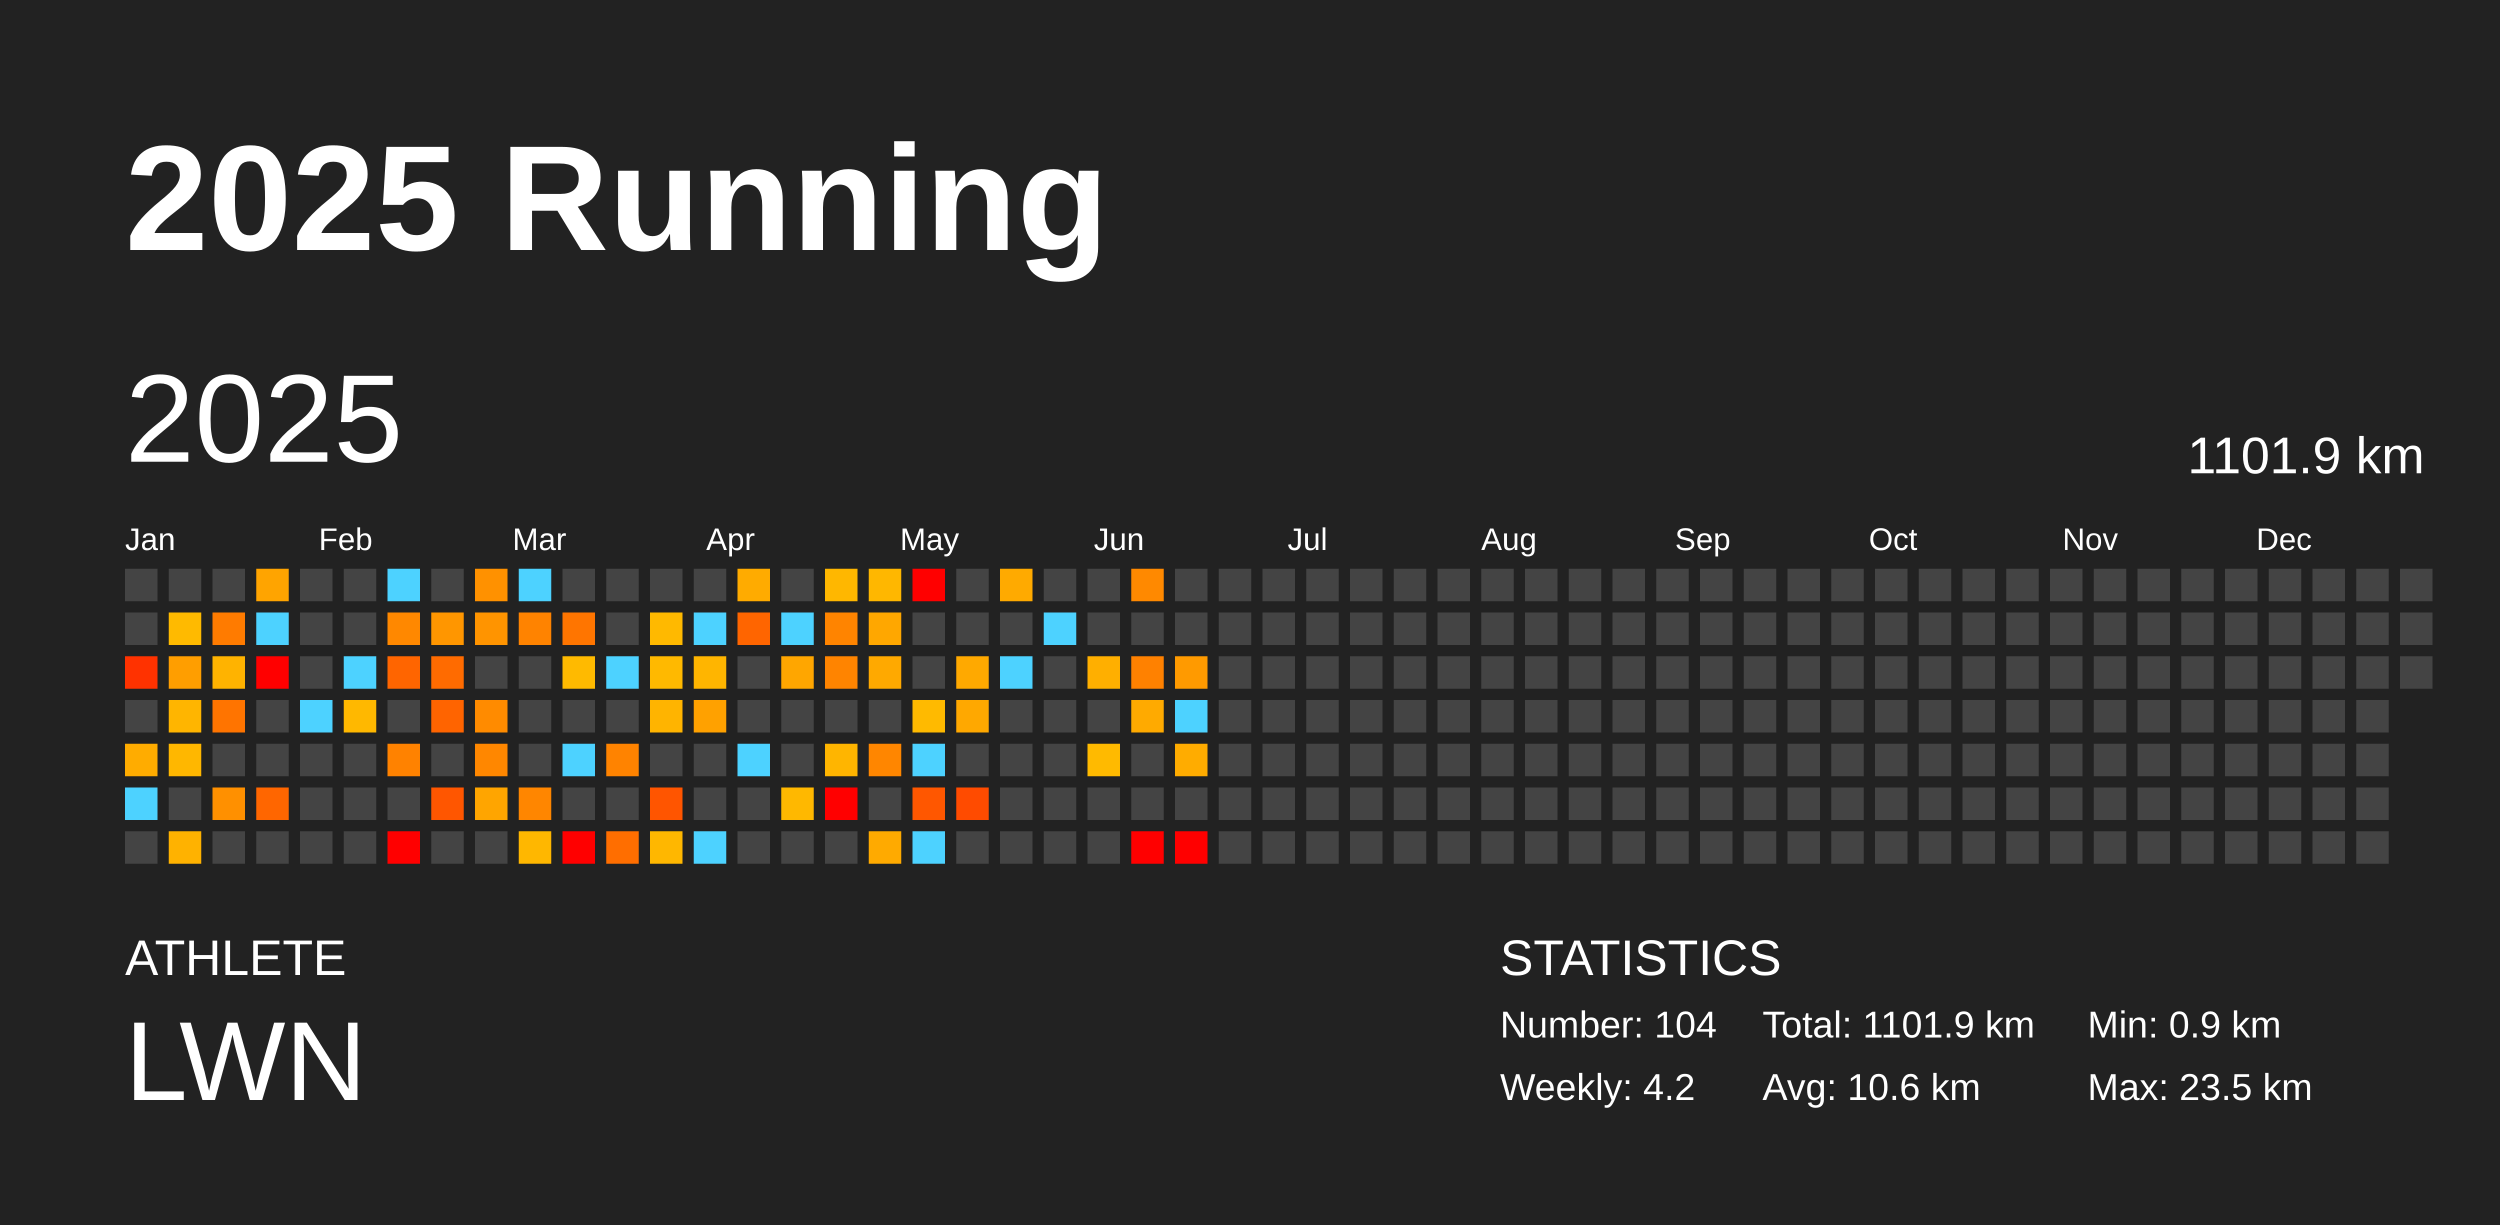
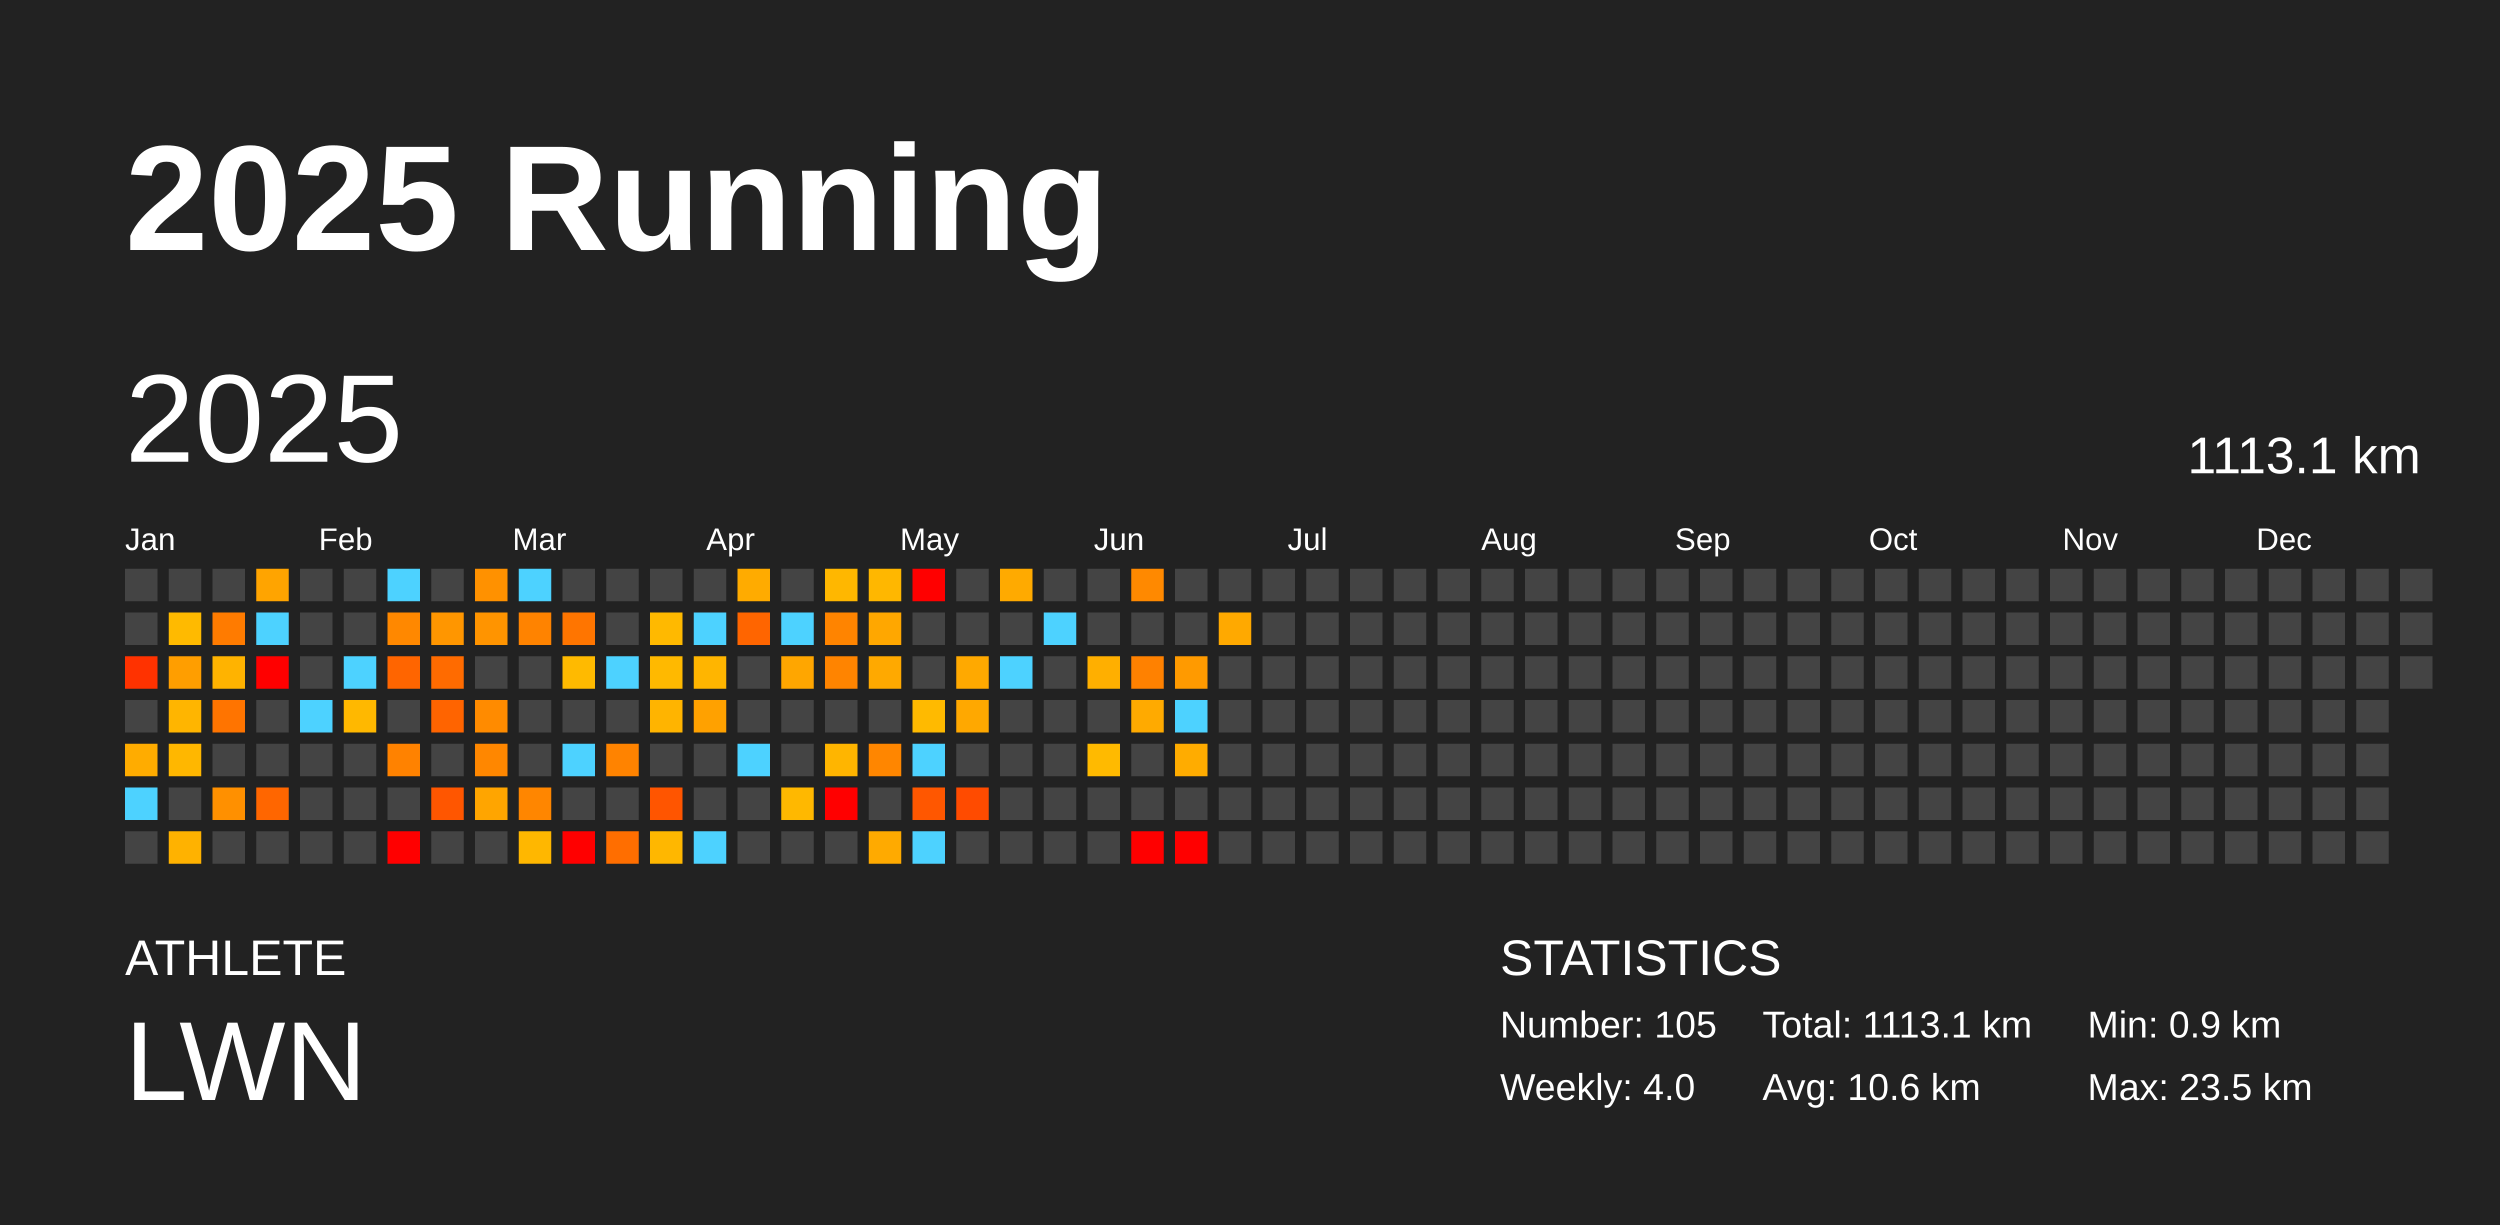
<svg xmlns="http://www.w3.org/2000/svg" baseProfile="full" height="98mm" version="1.1" viewBox="0,0,200,98" width="200mm">
  <defs />
  <rect fill="#222222" height="98" width="200" x="0" y="0" />
  <text fill="#FFFFFF" style="font-size:12px; font-family:Arial; font-weight:bold;" x="10" y="20">2025 Running</text>
  <text fill="#FFFFFF" style="font-size:4px; font-family:Arial" x="10" y="78">ATHLETE</text>
  <text fill="#FFFFFF" style="font-size:9px; font-family:Arial" x="10" y="88">LWN</text>
  <text fill="#FFFFFF" style="font-size:4px; font-family:Arial" x="120" y="78">STATISTICS</text>
-   <text fill="#FFFFFF" style="font-size:3px; font-family:Arial" x="120" y="83">Number: 104</text>
-   <text fill="#FFFFFF" style="font-size:3px; font-family:Arial" x="120" y="88">Weekly: 4.2</text>
-   <text fill="#FFFFFF" style="font-size:3px; font-family:Arial" x="141" y="83">Total: 1101.9 km</text>
+   <text fill="#FFFFFF" style="font-size:3px; font-family:Arial" x="120" y="83">Number: 105</text>
+   <text fill="#FFFFFF" style="font-size:3px; font-family:Arial" x="120" y="88">Weekly: 4.0</text>
+   <text fill="#FFFFFF" style="font-size:3px; font-family:Arial" x="141" y="83">Total: 1113.1 km</text>
  <text fill="#FFFFFF" style="font-size:3px; font-family:Arial" x="141" y="88">Avg: 10.6 km</text>
  <text fill="#FFFFFF" style="font-size:3px; font-family:Arial" x="167" y="83">Min: 0.9 km</text>
  <text fill="#FFFFFF" style="font-size:3px; font-family:Arial" x="167" y="88">Max: 23.5 km</text>
  <text dominant-baseline="hanging" fill="#FFFFFF" style="font-size:10.0px; font-family:Arial;" x="10" y="30">2025</text>
-   <text dominant-baseline="hanging" fill="#FFFFFF" style="font-size:4.125px; font-family:Arial;" x="175" y="35">1101.9 km</text>
+   <text dominant-baseline="hanging" fill="#FFFFFF" style="font-size:4.125px; font-family:Arial;" x="175" y="35">1113.1 km</text>
  <text fill="#FFFFFF" style="font-size:2.5px; font-family:Arial" x="10.0" y="44">Jan</text>
  <text fill="#FFFFFF" style="font-size:2.5px; font-family:Arial" x="25.5" y="44">Feb</text>
  <text fill="#FFFFFF" style="font-size:2.5px; font-family:Arial" x="41.0" y="44">Mar</text>
  <text fill="#FFFFFF" style="font-size:2.5px; font-family:Arial" x="56.5" y="44">Apr</text>
  <text fill="#FFFFFF" style="font-size:2.5px; font-family:Arial" x="72.0" y="44">May</text>
  <text fill="#FFFFFF" style="font-size:2.5px; font-family:Arial" x="87.5" y="44">Jun</text>
  <text fill="#FFFFFF" style="font-size:2.5px; font-family:Arial" x="103.0" y="44">Jul</text>
  <text fill="#FFFFFF" style="font-size:2.5px; font-family:Arial" x="118.5" y="44">Aug</text>
  <text fill="#FFFFFF" style="font-size:2.5px; font-family:Arial" x="134.0" y="44">Sep</text>
  <text fill="#FFFFFF" style="font-size:2.5px; font-family:Arial" x="149.5" y="44">Oct</text>
  <text fill="#FFFFFF" style="font-size:2.5px; font-family:Arial" x="165.0" y="44">Nov</text>
  <text fill="#FFFFFF" style="font-size:2.5px; font-family:Arial" x="180.5" y="44">Dec</text>
  <rect fill="#444444" height="2.6" width="2.6" x="10.0" y="45.5" />
  <rect fill="#444444" height="2.6" width="2.6" x="10.0" y="49.0" />
  <rect fill="#ff3200" height="2.6" width="2.6" x="10.0" y="52.5" />
  <rect fill="#444444" height="2.6" width="2.6" x="10.0" y="56.0" />
  <rect fill="#ffac00" height="2.6" width="2.6" x="10.0" y="59.5" />
  <rect fill="#4dd2ff" height="2.6" width="2.6" x="10.0" y="63.0" />
  <rect fill="#444444" height="2.6" width="2.6" x="10.0" y="66.5" />
  <rect fill="#444444" height="2.6" width="2.6" x="13.5" y="45.5" />
  <rect fill="#ffba00" height="2.6" width="2.6" x="13.5" y="49.0" />
  <rect fill="#ff9e00" height="2.6" width="2.6" x="13.5" y="52.5" />
  <rect fill="#ffb500" height="2.6" width="2.6" x="13.5" y="56.0" />
  <rect fill="#ffb700" height="2.6" width="2.6" x="13.5" y="59.5" />
  <rect fill="#444444" height="2.6" width="2.6" x="13.5" y="63.0" />
  <rect fill="#ffb200" height="2.6" width="2.6" x="13.5" y="66.5" />
  <rect fill="#444444" height="2.6" width="2.6" x="17.0" y="45.5" />
  <rect fill="#ff7b00" height="2.6" width="2.6" x="17.0" y="49.0" />
  <rect fill="#ffb300" height="2.6" width="2.6" x="17.0" y="52.5" />
  <rect fill="#ff7400" height="2.6" width="2.6" x="17.0" y="56.0" />
  <rect fill="#444444" height="2.6" width="2.6" x="17.0" y="59.5" />
  <rect fill="#ff9000" height="2.6" width="2.6" x="17.0" y="63.0" />
  <rect fill="#444444" height="2.6" width="2.6" x="17.0" y="66.5" />
  <rect fill="#ffa400" height="2.6" width="2.6" x="20.5" y="45.5" />
  <rect fill="#4dd2ff" height="2.6" width="2.6" x="20.5" y="49.0" />
  <rect fill="red" height="2.6" width="2.6" x="20.5" y="52.5" />
  <rect fill="#444444" height="2.6" width="2.6" x="20.5" y="56.0" />
  <rect fill="#444444" height="2.6" width="2.6" x="20.5" y="59.5" />
  <rect fill="#ff6600" height="2.6" width="2.6" x="20.5" y="63.0" />
  <rect fill="#444444" height="2.6" width="2.6" x="20.5" y="66.5" />
  <rect fill="#444444" height="2.6" width="2.6" x="24.0" y="45.5" />
  <rect fill="#444444" height="2.6" width="2.6" x="24.0" y="49.0" />
  <rect fill="#444444" height="2.6" width="2.6" x="24.0" y="52.5" />
  <rect fill="#4dd2ff" height="2.6" width="2.6" x="24.0" y="56.0" />
  <rect fill="#444444" height="2.6" width="2.6" x="24.0" y="59.5" />
  <rect fill="#444444" height="2.6" width="2.6" x="24.0" y="63.0" />
  <rect fill="#444444" height="2.6" width="2.6" x="24.0" y="66.5" />
  <rect fill="#444444" height="2.6" width="2.6" x="27.5" y="45.5" />
  <rect fill="#444444" height="2.6" width="2.6" x="27.5" y="49.0" />
  <rect fill="#4dd2ff" height="2.6" width="2.6" x="27.5" y="52.5" />
  <rect fill="#ffb800" height="2.6" width="2.6" x="27.5" y="56.0" />
  <rect fill="#444444" height="2.6" width="2.6" x="27.5" y="59.5" />
  <rect fill="#444444" height="2.6" width="2.6" x="27.5" y="63.0" />
  <rect fill="#444444" height="2.6" width="2.6" x="27.5" y="66.5" />
  <rect fill="#4dd2ff" height="2.6" width="2.6" x="31.0" y="45.5" />
  <rect fill="#ff8800" height="2.6" width="2.6" x="31.0" y="49.0" />
  <rect fill="#ff6500" height="2.6" width="2.6" x="31.0" y="52.5" />
  <rect fill="#444444" height="2.6" width="2.6" x="31.0" y="56.0" />
  <rect fill="#ff8200" height="2.6" width="2.6" x="31.0" y="59.5" />
  <rect fill="#444444" height="2.6" width="2.6" x="31.0" y="63.0" />
  <rect fill="red" height="2.6" width="2.6" x="31.0" y="66.5" />
  <rect fill="#444444" height="2.6" width="2.6" x="34.5" y="45.5" />
  <rect fill="#ff9600" height="2.6" width="2.6" x="34.5" y="49.0" />
  <rect fill="#ff6b00" height="2.6" width="2.6" x="34.5" y="52.5" />
  <rect fill="#ff6400" height="2.6" width="2.6" x="34.5" y="56.0" />
  <rect fill="#444444" height="2.6" width="2.6" x="34.5" y="59.5" />
  <rect fill="#ff5600" height="2.6" width="2.6" x="34.5" y="63.0" />
  <rect fill="#444444" height="2.6" width="2.6" x="34.5" y="66.5" />
  <rect fill="#ff9100" height="2.6" width="2.6" x="38.0" y="45.5" />
  <rect fill="#ff9400" height="2.6" width="2.6" x="38.0" y="49.0" />
  <rect fill="#444444" height="2.6" width="2.6" x="38.0" y="52.5" />
  <rect fill="#ff8b00" height="2.6" width="2.6" x="38.0" y="56.0" />
  <rect fill="#ff8700" height="2.6" width="2.6" x="38.0" y="59.5" />
  <rect fill="#ffa500" height="2.6" width="2.6" x="38.0" y="63.0" />
  <rect fill="#444444" height="2.6" width="2.6" x="38.0" y="66.5" />
  <rect fill="#4dd2ff" height="2.6" width="2.6" x="41.5" y="45.5" />
  <rect fill="#ff8300" height="2.6" width="2.6" x="41.5" y="49.0" />
  <rect fill="#444444" height="2.6" width="2.6" x="41.5" y="52.5" />
  <rect fill="#444444" height="2.6" width="2.6" x="41.5" y="56.0" />
  <rect fill="#444444" height="2.6" width="2.6" x="41.5" y="59.5" />
  <rect fill="#ff8600" height="2.6" width="2.6" x="41.5" y="63.0" />
  <rect fill="#ffb700" height="2.6" width="2.6" x="41.5" y="66.5" />
  <rect fill="#444444" height="2.6" width="2.6" x="45.0" y="45.5" />
  <rect fill="#ff7500" height="2.6" width="2.6" x="45.0" y="49.0" />
  <rect fill="#ffba00" height="2.6" width="2.6" x="45.0" y="52.5" />
  <rect fill="#444444" height="2.6" width="2.6" x="45.0" y="56.0" />
  <rect fill="#4dd2ff" height="2.6" width="2.6" x="45.0" y="59.5" />
  <rect fill="#444444" height="2.6" width="2.6" x="45.0" y="63.0" />
  <rect fill="red" height="2.6" width="2.6" x="45.0" y="66.5" />
  <rect fill="#444444" height="2.6" width="2.6" x="48.5" y="45.5" />
  <rect fill="#444444" height="2.6" width="2.6" x="48.5" y="49.0" />
  <rect fill="#4dd2ff" height="2.6" width="2.6" x="48.5" y="52.5" />
  <rect fill="#444444" height="2.6" width="2.6" x="48.5" y="56.0" />
  <rect fill="#ff8300" height="2.6" width="2.6" x="48.5" y="59.5" />
  <rect fill="#444444" height="2.6" width="2.6" x="48.5" y="63.0" />
  <rect fill="#ff6e00" height="2.6" width="2.6" x="48.5" y="66.5" />
  <rect fill="#444444" height="2.6" width="2.6" x="52.0" y="45.5" />
  <rect fill="#ffb900" height="2.6" width="2.6" x="52.0" y="49.0" />
  <rect fill="#ffb900" height="2.6" width="2.6" x="52.0" y="52.5" />
  <rect fill="#ffb400" height="2.6" width="2.6" x="52.0" y="56.0" />
  <rect fill="#444444" height="2.6" width="2.6" x="52.0" y="59.5" />
  <rect fill="#ff5500" height="2.6" width="2.6" x="52.0" y="63.0" />
  <rect fill="#ffb700" height="2.6" width="2.6" x="52.0" y="66.5" />
  <rect fill="#444444" height="2.6" width="2.6" x="55.5" y="45.5" />
  <rect fill="#4dd2ff" height="2.6" width="2.6" x="55.5" y="49.0" />
  <rect fill="#ffb500" height="2.6" width="2.6" x="55.5" y="52.5" />
  <rect fill="#ffa100" height="2.6" width="2.6" x="55.5" y="56.0" />
  <rect fill="#444444" height="2.6" width="2.6" x="55.5" y="59.5" />
  <rect fill="#444444" height="2.6" width="2.6" x="55.5" y="63.0" />
  <rect fill="#4dd2ff" height="2.6" width="2.6" x="55.5" y="66.5" />
  <rect fill="#ffab00" height="2.6" width="2.6" x="59.0" y="45.5" />
  <rect fill="#ff6500" height="2.6" width="2.6" x="59.0" y="49.0" />
  <rect fill="#444444" height="2.6" width="2.6" x="59.0" y="52.5" />
  <rect fill="#444444" height="2.6" width="2.6" x="59.0" y="56.0" />
  <rect fill="#4dd2ff" height="2.6" width="2.6" x="59.0" y="59.5" />
  <rect fill="#444444" height="2.6" width="2.6" x="59.0" y="63.0" />
  <rect fill="#444444" height="2.6" width="2.6" x="59.0" y="66.5" />
  <rect fill="#444444" height="2.6" width="2.6" x="62.5" y="45.5" />
  <rect fill="#4dd2ff" height="2.6" width="2.6" x="62.5" y="49.0" />
  <rect fill="#ffa600" height="2.6" width="2.6" x="62.5" y="52.5" />
  <rect fill="#444444" height="2.6" width="2.6" x="62.5" y="56.0" />
  <rect fill="#444444" height="2.6" width="2.6" x="62.5" y="59.5" />
  <rect fill="#ffb800" height="2.6" width="2.6" x="62.5" y="63.0" />
  <rect fill="#444444" height="2.6" width="2.6" x="62.5" y="66.5" />
  <rect fill="#ffb700" height="2.6" width="2.6" x="66.0" y="45.5" />
  <rect fill="#ff8400" height="2.6" width="2.6" x="66.0" y="49.0" />
  <rect fill="#ff8400" height="2.6" width="2.6" x="66.0" y="52.5" />
  <rect fill="#444444" height="2.6" width="2.6" x="66.0" y="56.0" />
  <rect fill="#ffb500" height="2.6" width="2.6" x="66.0" y="59.5" />
  <rect fill="red" height="2.6" width="2.6" x="66.0" y="63.0" />
  <rect fill="#444444" height="2.6" width="2.6" x="66.0" y="66.5" />
  <rect fill="#ffb700" height="2.6" width="2.6" x="69.5" y="45.5" />
  <rect fill="#ffa700" height="2.6" width="2.6" x="69.5" y="49.0" />
  <rect fill="#ffa900" height="2.6" width="2.6" x="69.5" y="52.5" />
  <rect fill="#444444" height="2.6" width="2.6" x="69.5" y="56.0" />
  <rect fill="#ff8600" height="2.6" width="2.6" x="69.5" y="59.5" />
  <rect fill="#444444" height="2.6" width="2.6" x="69.5" y="63.0" />
  <rect fill="#ffaa00" height="2.6" width="2.6" x="69.5" y="66.5" />
  <rect fill="red" height="2.6" width="2.6" x="73.0" y="45.5" />
  <rect fill="#444444" height="2.6" width="2.6" x="73.0" y="49.0" />
  <rect fill="#444444" height="2.6" width="2.6" x="73.0" y="52.5" />
  <rect fill="#ffba00" height="2.6" width="2.6" x="73.0" y="56.0" />
  <rect fill="#4dd2ff" height="2.6" width="2.6" x="73.0" y="59.5" />
  <rect fill="#ff5700" height="2.6" width="2.6" x="73.0" y="63.0" />
  <rect fill="#4dd2ff" height="2.6" width="2.6" x="73.0" y="66.5" />
  <rect fill="#444444" height="2.6" width="2.6" x="76.5" y="45.5" />
  <rect fill="#444444" height="2.6" width="2.6" x="76.5" y="49.0" />
  <rect fill="#ffa900" height="2.6" width="2.6" x="76.5" y="52.5" />
  <rect fill="#ffa800" height="2.6" width="2.6" x="76.5" y="56.0" />
  <rect fill="#444444" height="2.6" width="2.6" x="76.5" y="59.5" />
  <rect fill="#ff4b00" height="2.6" width="2.6" x="76.5" y="63.0" />
  <rect fill="#444444" height="2.6" width="2.6" x="76.5" y="66.5" />
  <rect fill="#ffaa00" height="2.6" width="2.6" x="80.0" y="45.5" />
  <rect fill="#444444" height="2.6" width="2.6" x="80.0" y="49.0" />
  <rect fill="#4dd2ff" height="2.6" width="2.6" x="80.0" y="52.5" />
  <rect fill="#444444" height="2.6" width="2.6" x="80.0" y="56.0" />
  <rect fill="#444444" height="2.6" width="2.6" x="80.0" y="59.5" />
  <rect fill="#444444" height="2.6" width="2.6" x="80.0" y="63.0" />
  <rect fill="#444444" height="2.6" width="2.6" x="80.0" y="66.5" />
  <rect fill="#444444" height="2.6" width="2.6" x="83.5" y="45.5" />
  <rect fill="#4dd2ff" height="2.6" width="2.6" x="83.5" y="49.0" />
  <rect fill="#444444" height="2.6" width="2.6" x="83.5" y="52.5" />
  <rect fill="#444444" height="2.6" width="2.6" x="83.5" y="56.0" />
  <rect fill="#444444" height="2.6" width="2.6" x="83.5" y="59.5" />
  <rect fill="#444444" height="2.6" width="2.6" x="83.5" y="63.0" />
  <rect fill="#444444" height="2.6" width="2.6" x="83.5" y="66.5" />
  <rect fill="#444444" height="2.6" width="2.6" x="87.0" y="45.5" />
  <rect fill="#444444" height="2.6" width="2.6" x="87.0" y="49.0" />
  <rect fill="#ffaf00" height="2.6" width="2.6" x="87.0" y="52.5" />
  <rect fill="#444444" height="2.6" width="2.6" x="87.0" y="56.0" />
  <rect fill="#ffba00" height="2.6" width="2.6" x="87.0" y="59.5" />
  <rect fill="#444444" height="2.6" width="2.6" x="87.0" y="63.0" />
  <rect fill="#444444" height="2.6" width="2.6" x="87.0" y="66.5" />
  <rect fill="#ff8900" height="2.6" width="2.6" x="90.5" y="45.5" />
  <rect fill="#444444" height="2.6" width="2.6" x="90.5" y="49.0" />
  <rect fill="#ff8100" height="2.6" width="2.6" x="90.5" y="52.5" />
  <rect fill="#ffaa00" height="2.6" width="2.6" x="90.5" y="56.0" />
  <rect fill="#444444" height="2.6" width="2.6" x="90.5" y="59.5" />
  <rect fill="#444444" height="2.6" width="2.6" x="90.5" y="63.0" />
  <rect fill="red" height="2.6" width="2.6" x="90.5" y="66.5" />
  <rect fill="#444444" height="2.6" width="2.6" x="94.0" y="45.5" />
  <rect fill="#444444" height="2.6" width="2.6" x="94.0" y="49.0" />
  <rect fill="#ff9a00" height="2.6" width="2.6" x="94.0" y="52.5" />
  <rect fill="#4dd2ff" height="2.6" width="2.6" x="94.0" y="56.0" />
  <rect fill="#ffac00" height="2.6" width="2.6" x="94.0" y="59.5" />
  <rect fill="#444444" height="2.6" width="2.6" x="94.0" y="63.0" />
  <rect fill="red" height="2.6" width="2.6" x="94.0" y="66.5" />
  <rect fill="#444444" height="2.6" width="2.6" x="97.5" y="45.5" />
-   <rect fill="#444444" height="2.6" width="2.6" x="97.5" y="49.0" />
+   <rect fill="#ffa900" height="2.6" width="2.6" x="97.5" y="49.0" />
  <rect fill="#444444" height="2.6" width="2.6" x="97.5" y="52.5" />
  <rect fill="#444444" height="2.6" width="2.6" x="97.5" y="56.0" />
  <rect fill="#444444" height="2.6" width="2.6" x="97.5" y="59.5" />
  <rect fill="#444444" height="2.6" width="2.6" x="97.5" y="63.0" />
  <rect fill="#444444" height="2.6" width="2.6" x="97.5" y="66.5" />
  <rect fill="#444444" height="2.6" width="2.6" x="101.0" y="45.5" />
  <rect fill="#444444" height="2.6" width="2.6" x="101.0" y="49.0" />
  <rect fill="#444444" height="2.6" width="2.6" x="101.0" y="52.5" />
  <rect fill="#444444" height="2.6" width="2.6" x="101.0" y="56.0" />
  <rect fill="#444444" height="2.6" width="2.6" x="101.0" y="59.5" />
  <rect fill="#444444" height="2.6" width="2.6" x="101.0" y="63.0" />
  <rect fill="#444444" height="2.6" width="2.6" x="101.0" y="66.5" />
  <rect fill="#444444" height="2.6" width="2.6" x="104.5" y="45.5" />
  <rect fill="#444444" height="2.6" width="2.6" x="104.5" y="49.0" />
  <rect fill="#444444" height="2.6" width="2.6" x="104.5" y="52.5" />
  <rect fill="#444444" height="2.6" width="2.6" x="104.5" y="56.0" />
  <rect fill="#444444" height="2.6" width="2.6" x="104.5" y="59.5" />
  <rect fill="#444444" height="2.6" width="2.6" x="104.5" y="63.0" />
  <rect fill="#444444" height="2.6" width="2.6" x="104.5" y="66.5" />
  <rect fill="#444444" height="2.6" width="2.6" x="108.0" y="45.5" />
  <rect fill="#444444" height="2.6" width="2.6" x="108.0" y="49.0" />
  <rect fill="#444444" height="2.6" width="2.6" x="108.0" y="52.5" />
  <rect fill="#444444" height="2.6" width="2.6" x="108.0" y="56.0" />
  <rect fill="#444444" height="2.6" width="2.6" x="108.0" y="59.5" />
  <rect fill="#444444" height="2.6" width="2.6" x="108.0" y="63.0" />
  <rect fill="#444444" height="2.6" width="2.6" x="108.0" y="66.5" />
  <rect fill="#444444" height="2.6" width="2.6" x="111.5" y="45.5" />
  <rect fill="#444444" height="2.6" width="2.6" x="111.5" y="49.0" />
  <rect fill="#444444" height="2.6" width="2.6" x="111.5" y="52.5" />
  <rect fill="#444444" height="2.6" width="2.6" x="111.5" y="56.0" />
  <rect fill="#444444" height="2.6" width="2.6" x="111.5" y="59.5" />
  <rect fill="#444444" height="2.6" width="2.6" x="111.5" y="63.0" />
  <rect fill="#444444" height="2.6" width="2.6" x="111.5" y="66.5" />
  <rect fill="#444444" height="2.6" width="2.6" x="115.0" y="45.5" />
  <rect fill="#444444" height="2.6" width="2.6" x="115.0" y="49.0" />
  <rect fill="#444444" height="2.6" width="2.6" x="115.0" y="52.5" />
  <rect fill="#444444" height="2.6" width="2.6" x="115.0" y="56.0" />
  <rect fill="#444444" height="2.6" width="2.6" x="115.0" y="59.5" />
  <rect fill="#444444" height="2.6" width="2.6" x="115.0" y="63.0" />
  <rect fill="#444444" height="2.6" width="2.6" x="115.0" y="66.5" />
  <rect fill="#444444" height="2.6" width="2.6" x="118.5" y="45.5" />
  <rect fill="#444444" height="2.6" width="2.6" x="118.5" y="49.0" />
  <rect fill="#444444" height="2.6" width="2.6" x="118.5" y="52.5" />
  <rect fill="#444444" height="2.6" width="2.6" x="118.5" y="56.0" />
  <rect fill="#444444" height="2.6" width="2.6" x="118.5" y="59.5" />
  <rect fill="#444444" height="2.6" width="2.6" x="118.5" y="63.0" />
  <rect fill="#444444" height="2.6" width="2.6" x="118.5" y="66.5" />
  <rect fill="#444444" height="2.6" width="2.6" x="122.0" y="45.5" />
  <rect fill="#444444" height="2.6" width="2.6" x="122.0" y="49.0" />
  <rect fill="#444444" height="2.6" width="2.6" x="122.0" y="52.5" />
  <rect fill="#444444" height="2.6" width="2.6" x="122.0" y="56.0" />
  <rect fill="#444444" height="2.6" width="2.6" x="122.0" y="59.5" />
  <rect fill="#444444" height="2.6" width="2.6" x="122.0" y="63.0" />
  <rect fill="#444444" height="2.6" width="2.6" x="122.0" y="66.5" />
  <rect fill="#444444" height="2.6" width="2.6" x="125.5" y="45.5" />
  <rect fill="#444444" height="2.6" width="2.6" x="125.5" y="49.0" />
  <rect fill="#444444" height="2.6" width="2.6" x="125.5" y="52.5" />
  <rect fill="#444444" height="2.6" width="2.6" x="125.5" y="56.0" />
  <rect fill="#444444" height="2.6" width="2.6" x="125.5" y="59.5" />
  <rect fill="#444444" height="2.6" width="2.6" x="125.5" y="63.0" />
  <rect fill="#444444" height="2.6" width="2.6" x="125.5" y="66.5" />
  <rect fill="#444444" height="2.6" width="2.6" x="129.0" y="45.5" />
  <rect fill="#444444" height="2.6" width="2.6" x="129.0" y="49.0" />
  <rect fill="#444444" height="2.6" width="2.6" x="129.0" y="52.5" />
  <rect fill="#444444" height="2.6" width="2.6" x="129.0" y="56.0" />
  <rect fill="#444444" height="2.6" width="2.6" x="129.0" y="59.5" />
  <rect fill="#444444" height="2.6" width="2.6" x="129.0" y="63.0" />
  <rect fill="#444444" height="2.6" width="2.6" x="129.0" y="66.5" />
  <rect fill="#444444" height="2.6" width="2.6" x="132.5" y="45.5" />
  <rect fill="#444444" height="2.6" width="2.6" x="132.5" y="49.0" />
  <rect fill="#444444" height="2.6" width="2.6" x="132.5" y="52.5" />
  <rect fill="#444444" height="2.6" width="2.6" x="132.5" y="56.0" />
  <rect fill="#444444" height="2.6" width="2.6" x="132.5" y="59.5" />
  <rect fill="#444444" height="2.6" width="2.6" x="132.5" y="63.0" />
  <rect fill="#444444" height="2.6" width="2.6" x="132.5" y="66.5" />
  <rect fill="#444444" height="2.6" width="2.6" x="136.0" y="45.5" />
  <rect fill="#444444" height="2.6" width="2.6" x="136.0" y="49.0" />
  <rect fill="#444444" height="2.6" width="2.6" x="136.0" y="52.5" />
  <rect fill="#444444" height="2.6" width="2.6" x="136.0" y="56.0" />
  <rect fill="#444444" height="2.6" width="2.6" x="136.0" y="59.5" />
  <rect fill="#444444" height="2.6" width="2.6" x="136.0" y="63.0" />
  <rect fill="#444444" height="2.6" width="2.6" x="136.0" y="66.5" />
  <rect fill="#444444" height="2.6" width="2.6" x="139.5" y="45.5" />
  <rect fill="#444444" height="2.6" width="2.6" x="139.5" y="49.0" />
  <rect fill="#444444" height="2.6" width="2.6" x="139.5" y="52.5" />
  <rect fill="#444444" height="2.6" width="2.6" x="139.5" y="56.0" />
  <rect fill="#444444" height="2.6" width="2.6" x="139.5" y="59.5" />
  <rect fill="#444444" height="2.6" width="2.6" x="139.5" y="63.0" />
  <rect fill="#444444" height="2.6" width="2.6" x="139.5" y="66.5" />
  <rect fill="#444444" height="2.6" width="2.6" x="143.0" y="45.5" />
  <rect fill="#444444" height="2.6" width="2.6" x="143.0" y="49.0" />
  <rect fill="#444444" height="2.6" width="2.6" x="143.0" y="52.5" />
  <rect fill="#444444" height="2.6" width="2.6" x="143.0" y="56.0" />
  <rect fill="#444444" height="2.6" width="2.6" x="143.0" y="59.5" />
  <rect fill="#444444" height="2.6" width="2.6" x="143.0" y="63.0" />
  <rect fill="#444444" height="2.6" width="2.6" x="143.0" y="66.5" />
  <rect fill="#444444" height="2.6" width="2.6" x="146.5" y="45.5" />
  <rect fill="#444444" height="2.6" width="2.6" x="146.5" y="49.0" />
  <rect fill="#444444" height="2.6" width="2.6" x="146.5" y="52.5" />
  <rect fill="#444444" height="2.6" width="2.6" x="146.5" y="56.0" />
  <rect fill="#444444" height="2.6" width="2.6" x="146.5" y="59.5" />
  <rect fill="#444444" height="2.6" width="2.6" x="146.5" y="63.0" />
  <rect fill="#444444" height="2.6" width="2.6" x="146.5" y="66.5" />
  <rect fill="#444444" height="2.6" width="2.6" x="150.0" y="45.5" />
  <rect fill="#444444" height="2.6" width="2.6" x="150.0" y="49.0" />
  <rect fill="#444444" height="2.6" width="2.6" x="150.0" y="52.5" />
  <rect fill="#444444" height="2.6" width="2.6" x="150.0" y="56.0" />
  <rect fill="#444444" height="2.6" width="2.6" x="150.0" y="59.5" />
  <rect fill="#444444" height="2.6" width="2.6" x="150.0" y="63.0" />
  <rect fill="#444444" height="2.6" width="2.6" x="150.0" y="66.5" />
  <rect fill="#444444" height="2.6" width="2.6" x="153.5" y="45.5" />
  <rect fill="#444444" height="2.6" width="2.6" x="153.5" y="49.0" />
  <rect fill="#444444" height="2.6" width="2.6" x="153.5" y="52.5" />
  <rect fill="#444444" height="2.6" width="2.6" x="153.5" y="56.0" />
  <rect fill="#444444" height="2.6" width="2.6" x="153.5" y="59.5" />
  <rect fill="#444444" height="2.6" width="2.6" x="153.5" y="63.0" />
  <rect fill="#444444" height="2.6" width="2.6" x="153.5" y="66.5" />
  <rect fill="#444444" height="2.6" width="2.6" x="157.0" y="45.5" />
  <rect fill="#444444" height="2.6" width="2.6" x="157.0" y="49.0" />
  <rect fill="#444444" height="2.6" width="2.6" x="157.0" y="52.5" />
  <rect fill="#444444" height="2.6" width="2.6" x="157.0" y="56.0" />
  <rect fill="#444444" height="2.6" width="2.6" x="157.0" y="59.5" />
  <rect fill="#444444" height="2.6" width="2.6" x="157.0" y="63.0" />
  <rect fill="#444444" height="2.6" width="2.6" x="157.0" y="66.5" />
  <rect fill="#444444" height="2.6" width="2.6" x="160.5" y="45.5" />
  <rect fill="#444444" height="2.6" width="2.6" x="160.5" y="49.0" />
  <rect fill="#444444" height="2.6" width="2.6" x="160.5" y="52.5" />
  <rect fill="#444444" height="2.6" width="2.6" x="160.5" y="56.0" />
  <rect fill="#444444" height="2.6" width="2.6" x="160.5" y="59.5" />
  <rect fill="#444444" height="2.6" width="2.6" x="160.5" y="63.0" />
  <rect fill="#444444" height="2.6" width="2.6" x="160.5" y="66.5" />
  <rect fill="#444444" height="2.6" width="2.6" x="164.0" y="45.5" />
  <rect fill="#444444" height="2.6" width="2.6" x="164.0" y="49.0" />
  <rect fill="#444444" height="2.6" width="2.6" x="164.0" y="52.5" />
  <rect fill="#444444" height="2.6" width="2.6" x="164.0" y="56.0" />
  <rect fill="#444444" height="2.6" width="2.6" x="164.0" y="59.5" />
  <rect fill="#444444" height="2.6" width="2.6" x="164.0" y="63.0" />
  <rect fill="#444444" height="2.6" width="2.6" x="164.0" y="66.5" />
  <rect fill="#444444" height="2.6" width="2.6" x="167.5" y="45.5" />
  <rect fill="#444444" height="2.6" width="2.6" x="167.5" y="49.0" />
  <rect fill="#444444" height="2.6" width="2.6" x="167.5" y="52.5" />
  <rect fill="#444444" height="2.6" width="2.6" x="167.5" y="56.0" />
  <rect fill="#444444" height="2.6" width="2.6" x="167.5" y="59.5" />
  <rect fill="#444444" height="2.6" width="2.6" x="167.5" y="63.0" />
  <rect fill="#444444" height="2.6" width="2.6" x="167.5" y="66.5" />
  <rect fill="#444444" height="2.6" width="2.6" x="171.0" y="45.5" />
  <rect fill="#444444" height="2.6" width="2.6" x="171.0" y="49.0" />
  <rect fill="#444444" height="2.6" width="2.6" x="171.0" y="52.5" />
  <rect fill="#444444" height="2.6" width="2.6" x="171.0" y="56.0" />
  <rect fill="#444444" height="2.6" width="2.6" x="171.0" y="59.5" />
  <rect fill="#444444" height="2.6" width="2.6" x="171.0" y="63.0" />
  <rect fill="#444444" height="2.6" width="2.6" x="171.0" y="66.5" />
  <rect fill="#444444" height="2.6" width="2.6" x="174.5" y="45.5" />
  <rect fill="#444444" height="2.6" width="2.6" x="174.5" y="49.0" />
  <rect fill="#444444" height="2.6" width="2.6" x="174.5" y="52.5" />
  <rect fill="#444444" height="2.6" width="2.6" x="174.5" y="56.0" />
  <rect fill="#444444" height="2.6" width="2.6" x="174.5" y="59.5" />
  <rect fill="#444444" height="2.6" width="2.6" x="174.5" y="63.0" />
  <rect fill="#444444" height="2.6" width="2.6" x="174.5" y="66.5" />
  <rect fill="#444444" height="2.6" width="2.6" x="178.0" y="45.5" />
  <rect fill="#444444" height="2.6" width="2.6" x="178.0" y="49.0" />
  <rect fill="#444444" height="2.6" width="2.6" x="178.0" y="52.5" />
  <rect fill="#444444" height="2.6" width="2.6" x="178.0" y="56.0" />
  <rect fill="#444444" height="2.6" width="2.6" x="178.0" y="59.5" />
  <rect fill="#444444" height="2.6" width="2.6" x="178.0" y="63.0" />
  <rect fill="#444444" height="2.6" width="2.6" x="178.0" y="66.5" />
  <rect fill="#444444" height="2.6" width="2.6" x="181.5" y="45.5" />
  <rect fill="#444444" height="2.6" width="2.6" x="181.5" y="49.0" />
  <rect fill="#444444" height="2.6" width="2.6" x="181.5" y="52.5" />
  <rect fill="#444444" height="2.6" width="2.6" x="181.5" y="56.0" />
  <rect fill="#444444" height="2.6" width="2.6" x="181.5" y="59.5" />
  <rect fill="#444444" height="2.6" width="2.6" x="181.5" y="63.0" />
  <rect fill="#444444" height="2.6" width="2.6" x="181.5" y="66.5" />
  <rect fill="#444444" height="2.6" width="2.6" x="185.0" y="45.5" />
  <rect fill="#444444" height="2.6" width="2.6" x="185.0" y="49.0" />
  <rect fill="#444444" height="2.6" width="2.6" x="185.0" y="52.5" />
  <rect fill="#444444" height="2.6" width="2.6" x="185.0" y="56.0" />
  <rect fill="#444444" height="2.6" width="2.6" x="185.0" y="59.5" />
  <rect fill="#444444" height="2.6" width="2.6" x="185.0" y="63.0" />
  <rect fill="#444444" height="2.6" width="2.6" x="185.0" y="66.5" />
  <rect fill="#444444" height="2.6" width="2.6" x="188.5" y="45.5" />
  <rect fill="#444444" height="2.6" width="2.6" x="188.5" y="49.0" />
  <rect fill="#444444" height="2.6" width="2.6" x="188.5" y="52.5" />
  <rect fill="#444444" height="2.6" width="2.6" x="188.5" y="56.0" />
  <rect fill="#444444" height="2.6" width="2.6" x="188.5" y="59.5" />
  <rect fill="#444444" height="2.6" width="2.6" x="188.5" y="63.0" />
  <rect fill="#444444" height="2.6" width="2.6" x="188.5" y="66.5" />
  <rect fill="#444444" height="2.6" width="2.6" x="192.0" y="45.5" />
  <rect fill="#444444" height="2.6" width="2.6" x="192.0" y="49.0" />
  <rect fill="#444444" height="2.6" width="2.6" x="192.0" y="52.5" />
</svg>
